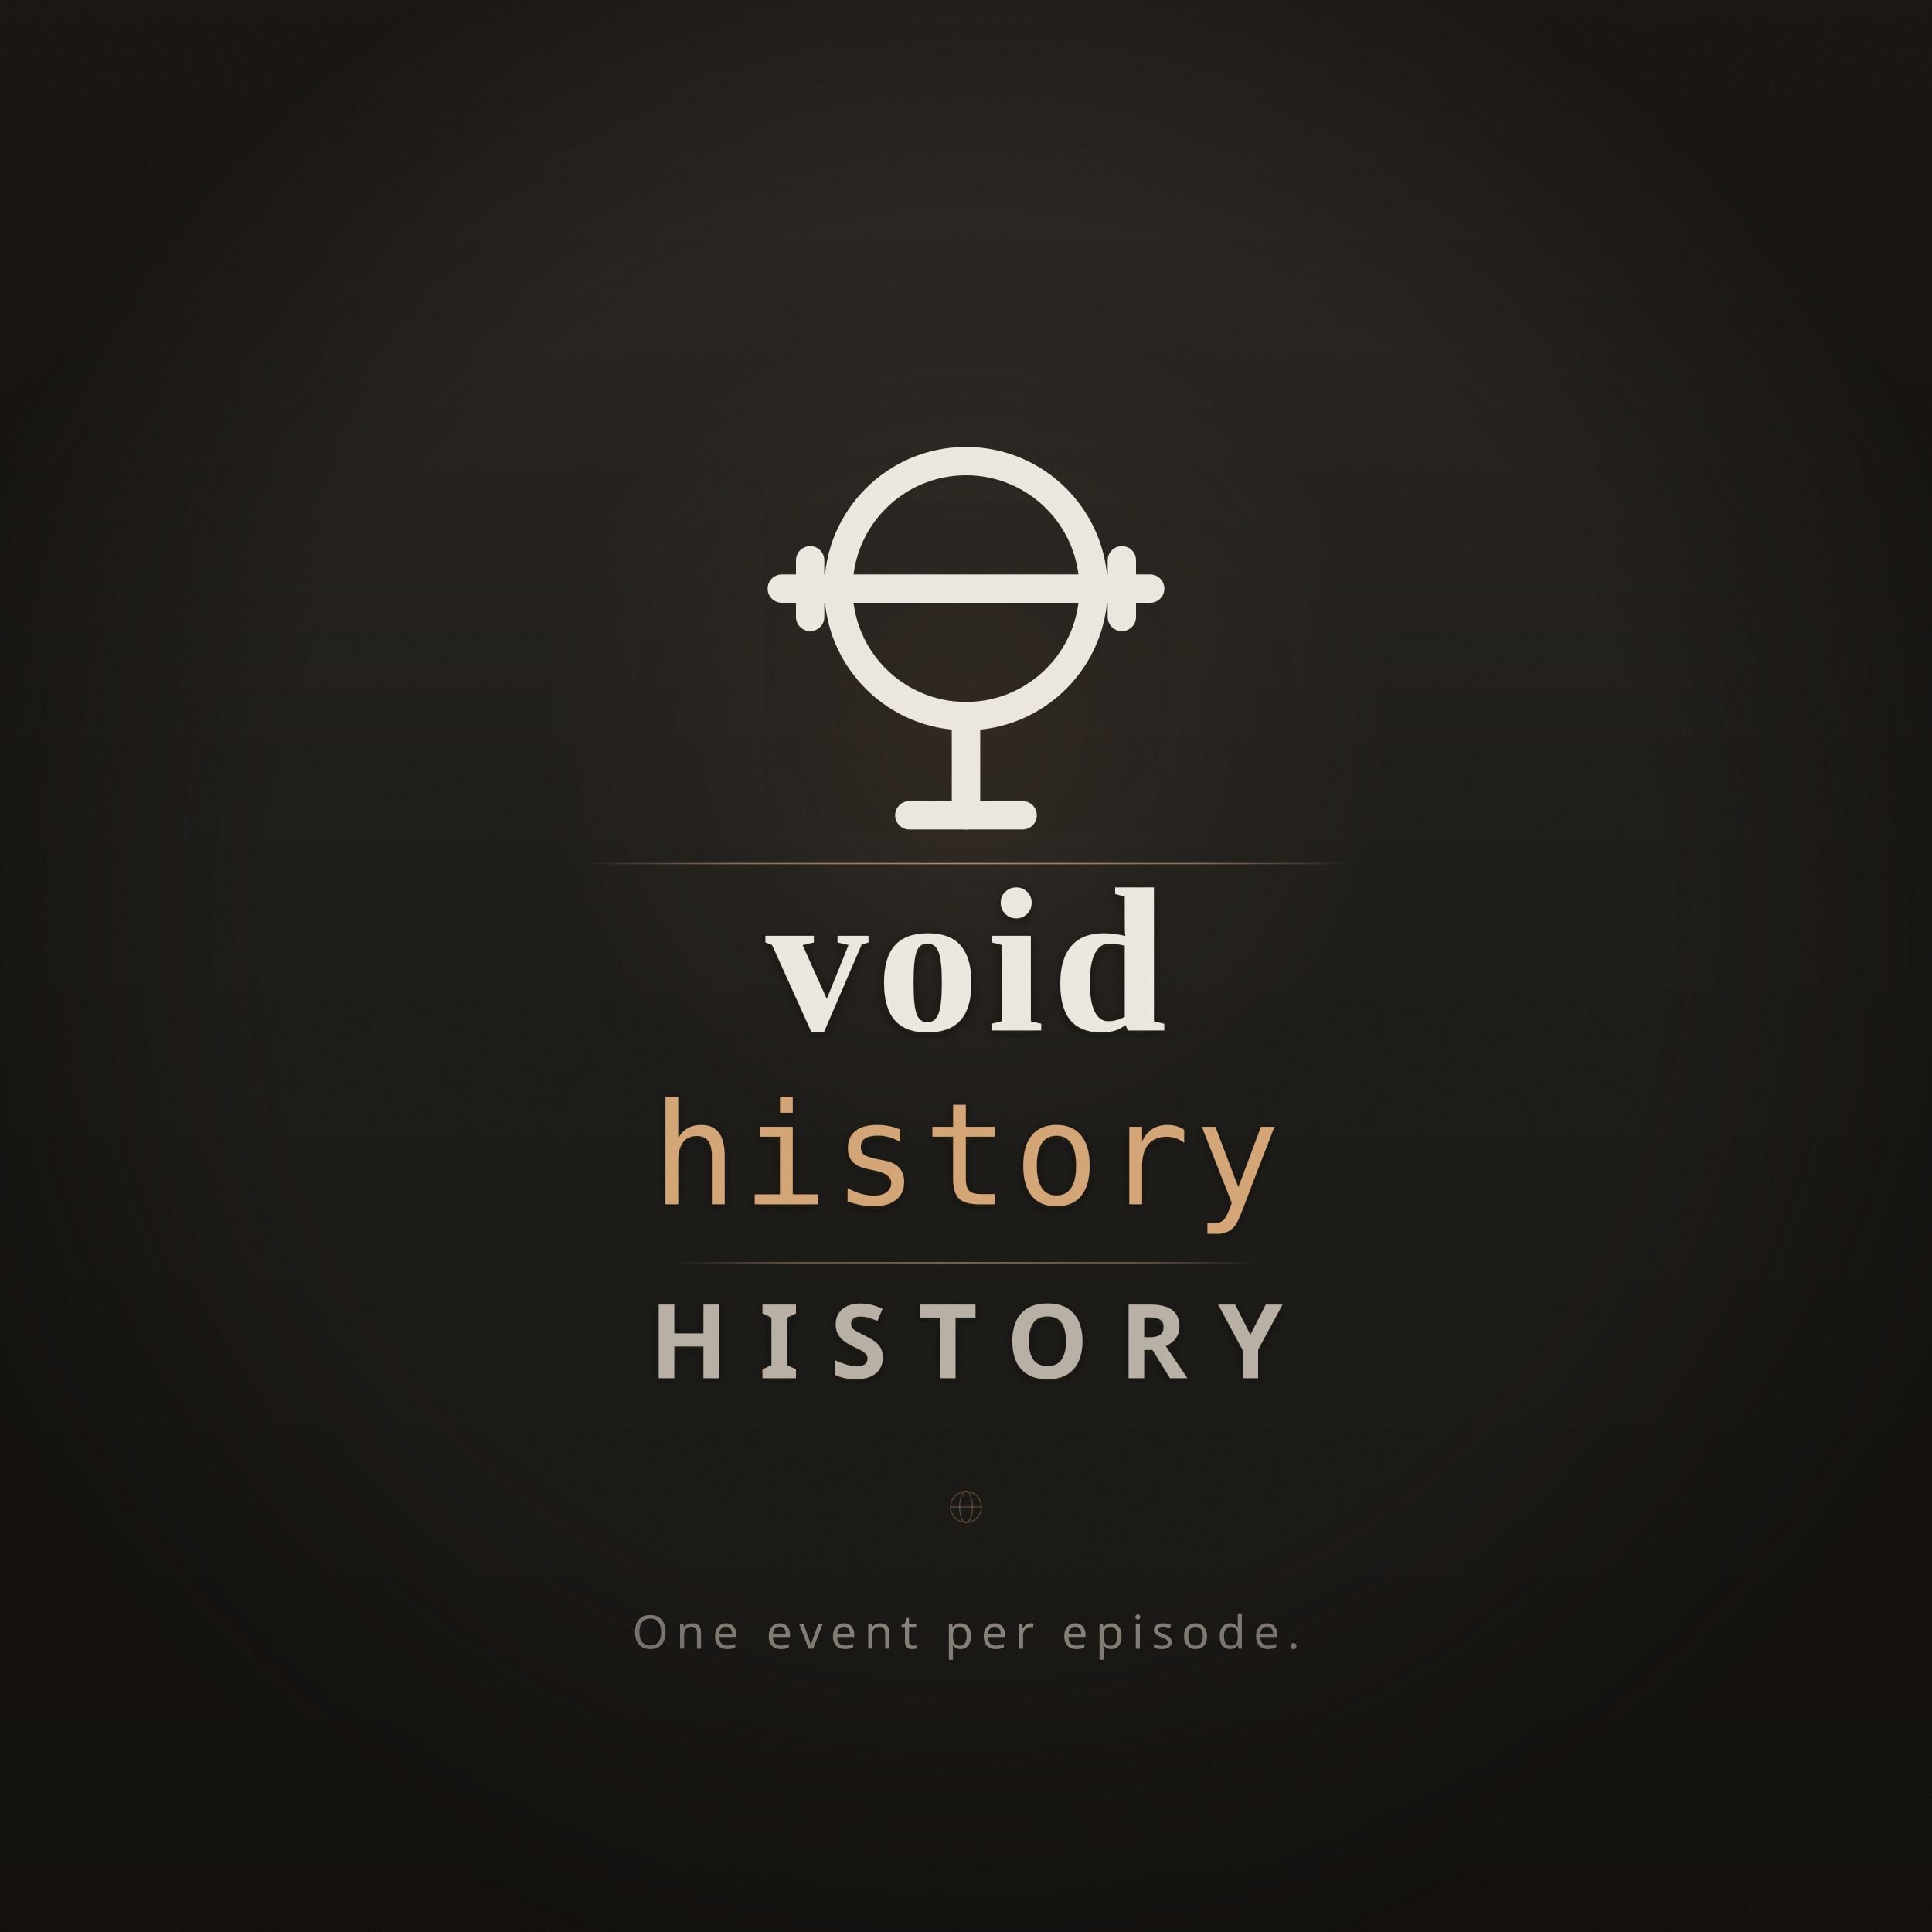
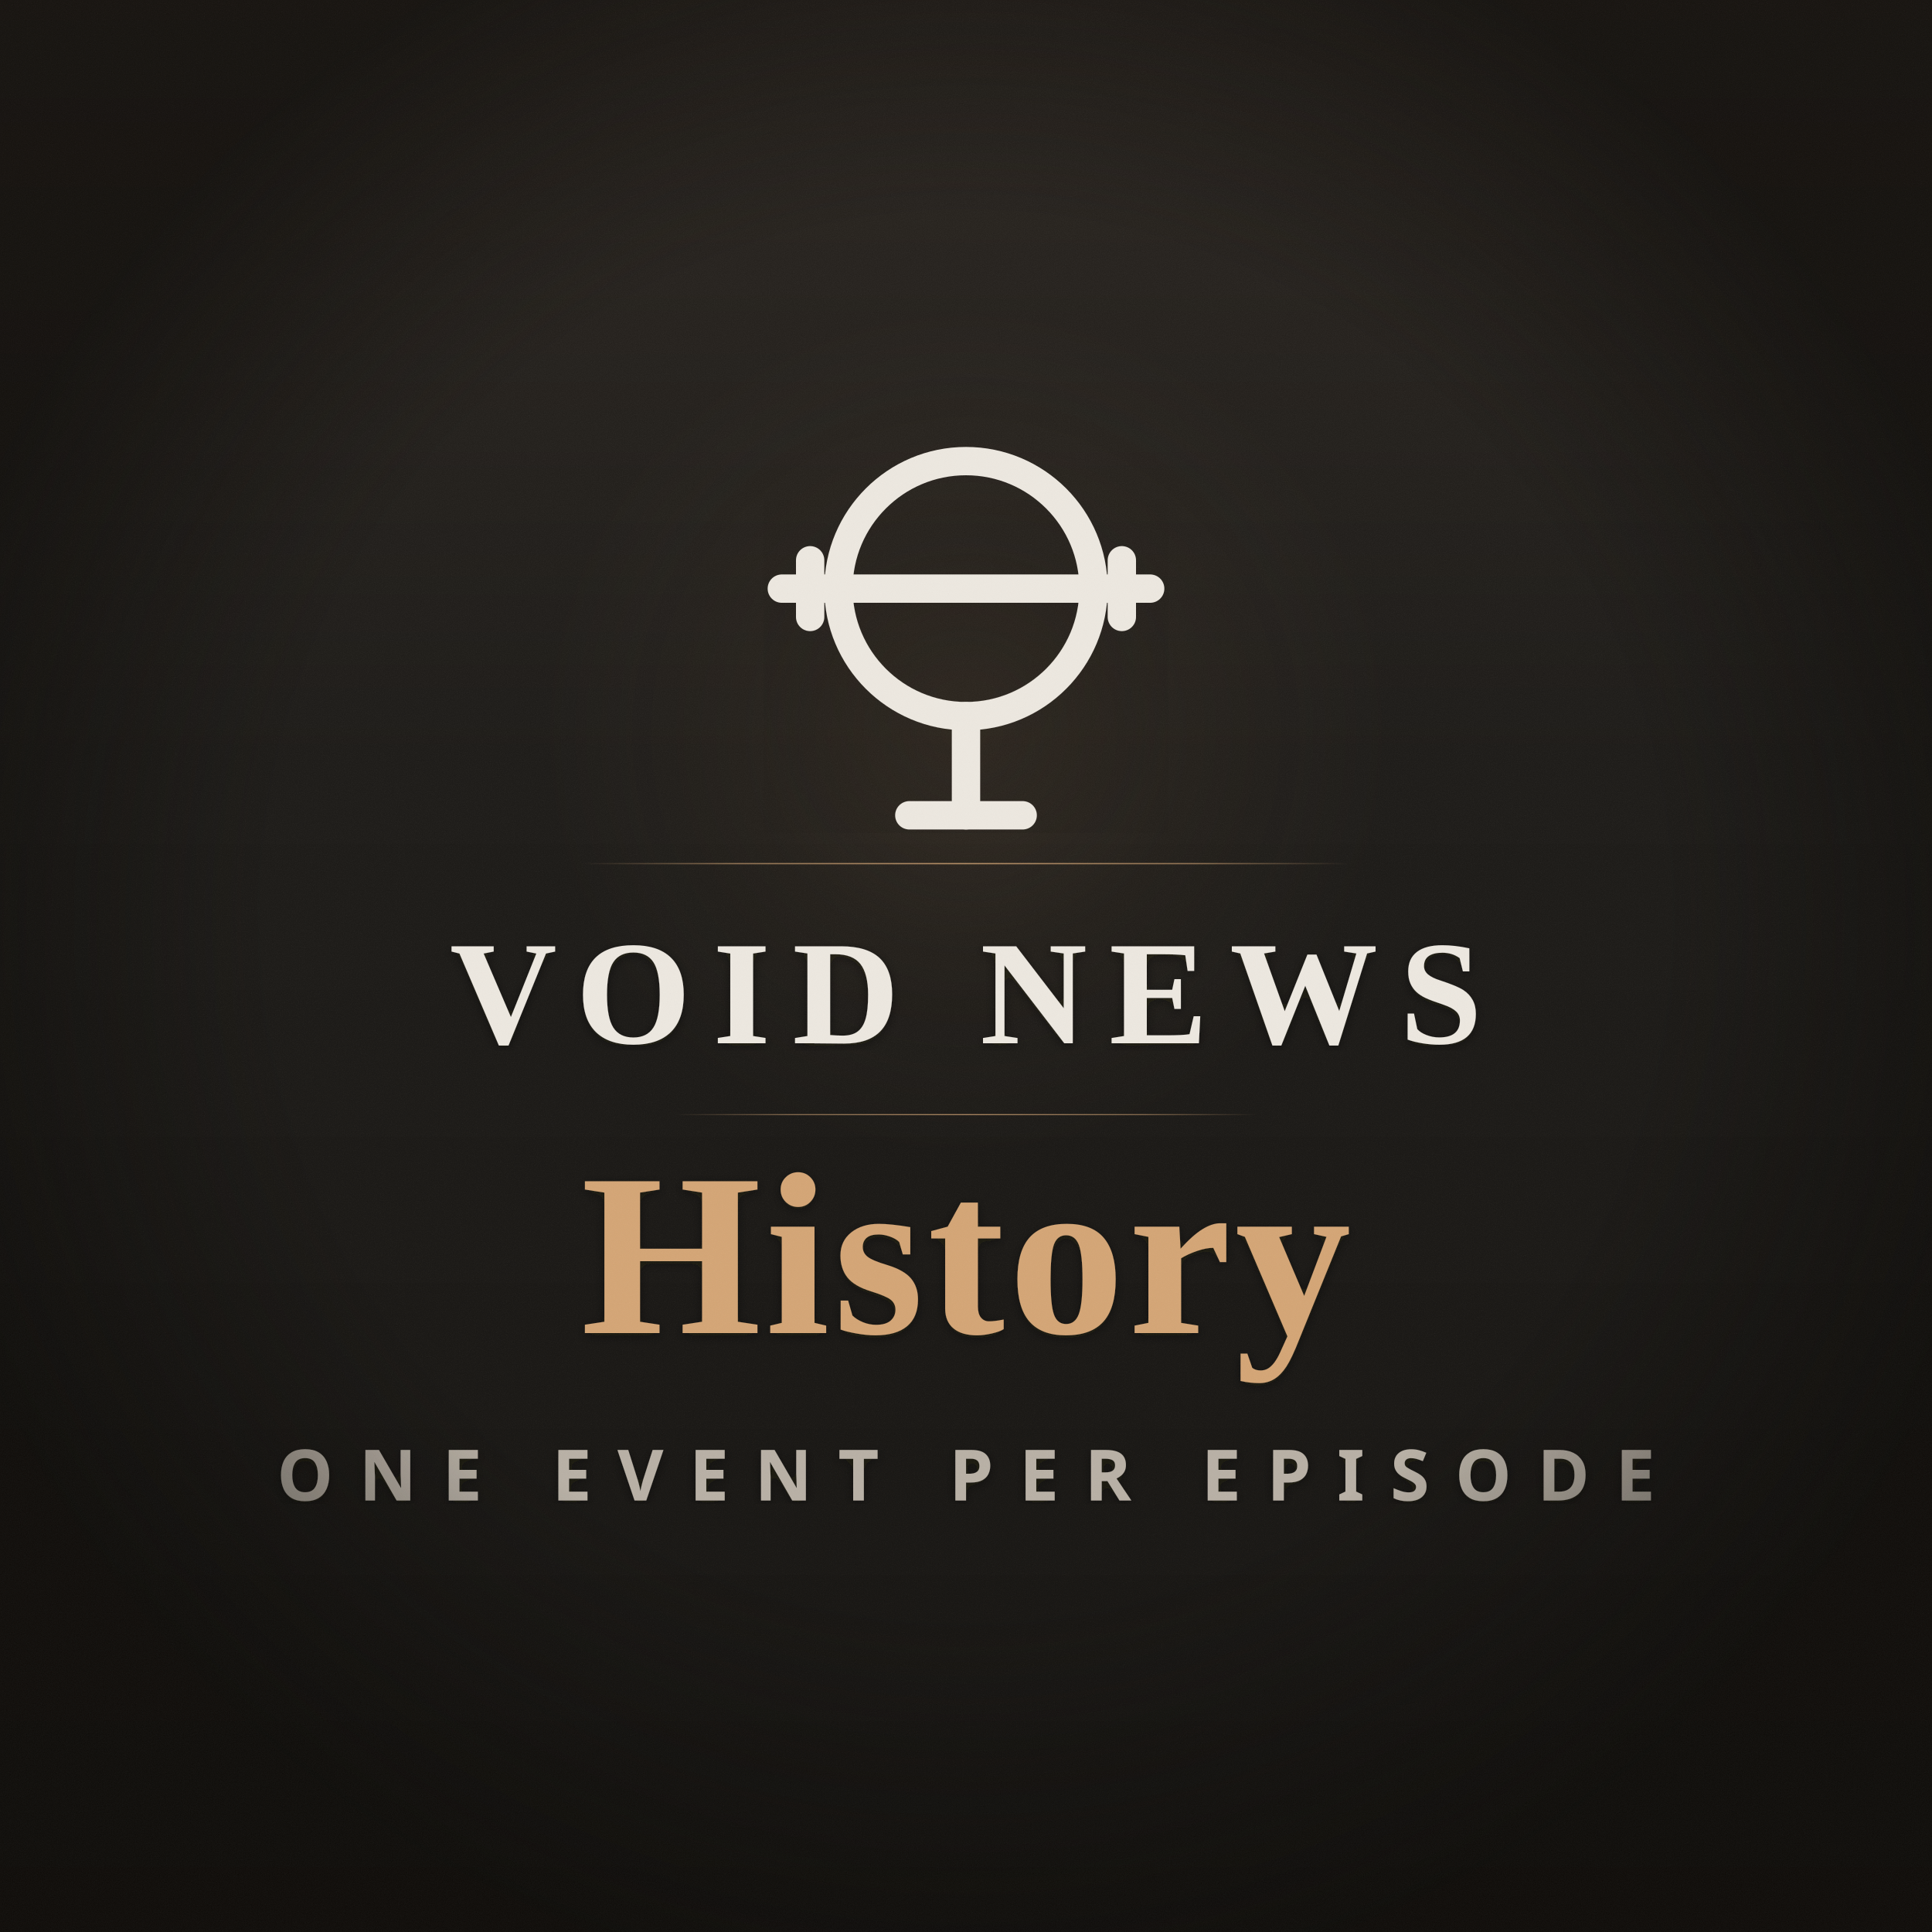
<svg xmlns="http://www.w3.org/2000/svg" viewBox="0 0 3000 3000" width="3000" height="3000">
  <defs>
    <filter id="grain" x="0" y="0" width="100%" height="100%">
      <feTurbulence type="fractalNoise" baseFrequency="0.75" numOctaves="4" stitchTiles="stitch" result="noise" />
      <feColorMatrix type="saturate" values="0" in="noise" result="mono" />
      <feComponentTransfer in="mono" result="clipped">
        <feFuncA type="linear" slope="0.06" intercept="0" />
      </feComponentTransfer>
      <feBlend in="SourceGraphic" in2="clipped" mode="overlay" />
    </filter>
    <radialGradient id="vignette" cx="50%" cy="48%" r="55%" fx="50%" fy="46%">
      <stop offset="0%" stop-color="#0A0805" stop-opacity="0" />
      <stop offset="65%" stop-color="#0A0805" stop-opacity="0" />
      <stop offset="100%" stop-color="#0A0805" stop-opacity="0.65" />
    </radialGradient>
    <radialGradient id="iconGlow" cx="50%" cy="38%" r="22%">
      <stop offset="0%" stop-color="#D4A574" stop-opacity="0.12" />
      <stop offset="50%" stop-color="#D4A574" stop-opacity="0.04" />
      <stop offset="100%" stop-color="#D4A574" stop-opacity="0" />
    </radialGradient>
    <linearGradient id="surfaceGrade" x1="50%" y1="0%" x2="50%" y2="100%">
      <stop offset="0%" stop-color="#2A2520" stop-opacity="1" />
      <stop offset="40%" stop-color="#1C1A17" stop-opacity="1" />
      <stop offset="100%" stop-color="#14120F" stop-opacity="1" />
    </linearGradient>
    <linearGradient id="ruleGlow" x1="0%" y1="50%" x2="100%" y2="50%">
      <stop offset="0%" stop-color="#D4A574" stop-opacity="0" />
      <stop offset="20%" stop-color="#D4A574" stop-opacity="0.6" />
      <stop offset="50%" stop-color="#D4A574" stop-opacity="0.8" />
      <stop offset="80%" stop-color="#D4A574" stop-opacity="0.6" />
      <stop offset="100%" stop-color="#D4A574" stop-opacity="0" />
    </linearGradient>
    <filter id="textShadow" x="-5%" y="-5%" width="110%" height="110%">
      <feDropShadow dx="0" dy="4" stdDeviation="8" flood-color="#0A0805" flood-opacity="0.5" />
    </filter>
  </defs>
  <rect width="3000" height="3000" fill="url(#surfaceGrade)" />
  <rect width="3000" height="3000" fill="url(#iconGlow)" />
  <g transform="translate(1500,980) scale(22)" filter="url(#textShadow)">
    <g fill="none" stroke="#EDE8E0" stroke-width="2" stroke-linecap="round" stroke-linejoin="round" transform="translate(-16,-16)">
      <circle cx="16" cy="13" r="9" />
      <line x1="3" y1="13" x2="29" y2="13" />
      <line x1="5" y1="11" x2="5" y2="15" />
      <line x1="27" y1="11" x2="27" y2="15" />
      <line x1="16" y1="22" x2="16" y2="29" />
      <line x1="12" y1="29" x2="20" y2="29" />
    </g>
  </g>
  <rect x="900" y="1340" width="1200" height="2" fill="url(#ruleGlow)" rx="1" />
-   <text x="1500" y="1600" font-family="'Playfair Display', Georgia, 'Times New Roman', serif" font-weight="700" font-size="320" fill="#EDE8E0" text-anchor="middle" letter-spacing="12" filter="url(#textShadow)">void</text>
-   <text x="1500" y="1870" font-family="'IBM Plex Mono', 'JetBrains Mono', Menlo, Consolas, monospace" font-weight="400" font-size="220" fill="#D4A574" text-anchor="middle" letter-spacing="8" filter="url(#textShadow)">history</text>
-   <rect x="1050" y="1960" width="900" height="1.5" fill="url(#ruleGlow)" rx="1" />
-   <text x="1500" y="2140" font-family="'Barlow Condensed', 'Franklin Gothic Medium', 'Arial Narrow', sans-serif" font-weight="600" font-size="160" fill="#B8B0A5" text-anchor="middle" letter-spacing="48" filter="url(#textShadow)">HISTORY</text>
-   <text x="1500" y="2560" font-family="'Barlow Condensed', 'Franklin Gothic Medium', 'Arial Narrow', sans-serif" font-weight="400" font-size="72" fill="#8A847B" text-anchor="middle" letter-spacing="12">One event per episode.</text>
-   <g transform="translate(1500,2340)" fill="none" stroke="#D4A574" stroke-width="1.5" stroke-opacity="0.35">
-     <circle cx="0" cy="0" r="24" />
-     <ellipse cx="0" cy="0" rx="10" ry="24" />
-     <line x1="-24" y1="0" x2="24" y2="0" />
-   </g>
+   <text x="1500" y="1620" font-family="'Playfair Display', Georgia, 'Times New Roman', serif" font-weight="700" font-size="230" fill="#EDE8E0" text-anchor="middle" letter-spacing="34" filter="url(#textShadow)">VOID NEWS</text>
+   <rect x="1050" y="1730" width="900" height="1.5" fill="url(#ruleGlow)" rx="1" />
+   <text x="1500" y="2070" font-family="'Playfair Display', Georgia, 'Times New Roman', serif" font-weight="700" font-size="360" fill="#D4A574" text-anchor="middle" letter-spacing="6" filter="url(#textShadow)">History</text>
+   <text x="1500" y="2330" font-family="'Barlow Condensed', 'Franklin Gothic Medium', 'Arial Narrow', sans-serif" font-weight="600" font-size="110" fill="#B8B0A5" text-anchor="middle" letter-spacing="40" filter="url(#textShadow)">ONE EVENT PER EPISODE</text>
  <rect width="3000" height="3000" fill="url(#vignette)" />
  <rect width="3000" height="3000" fill="transparent" filter="url(#grain)" />
</svg>
